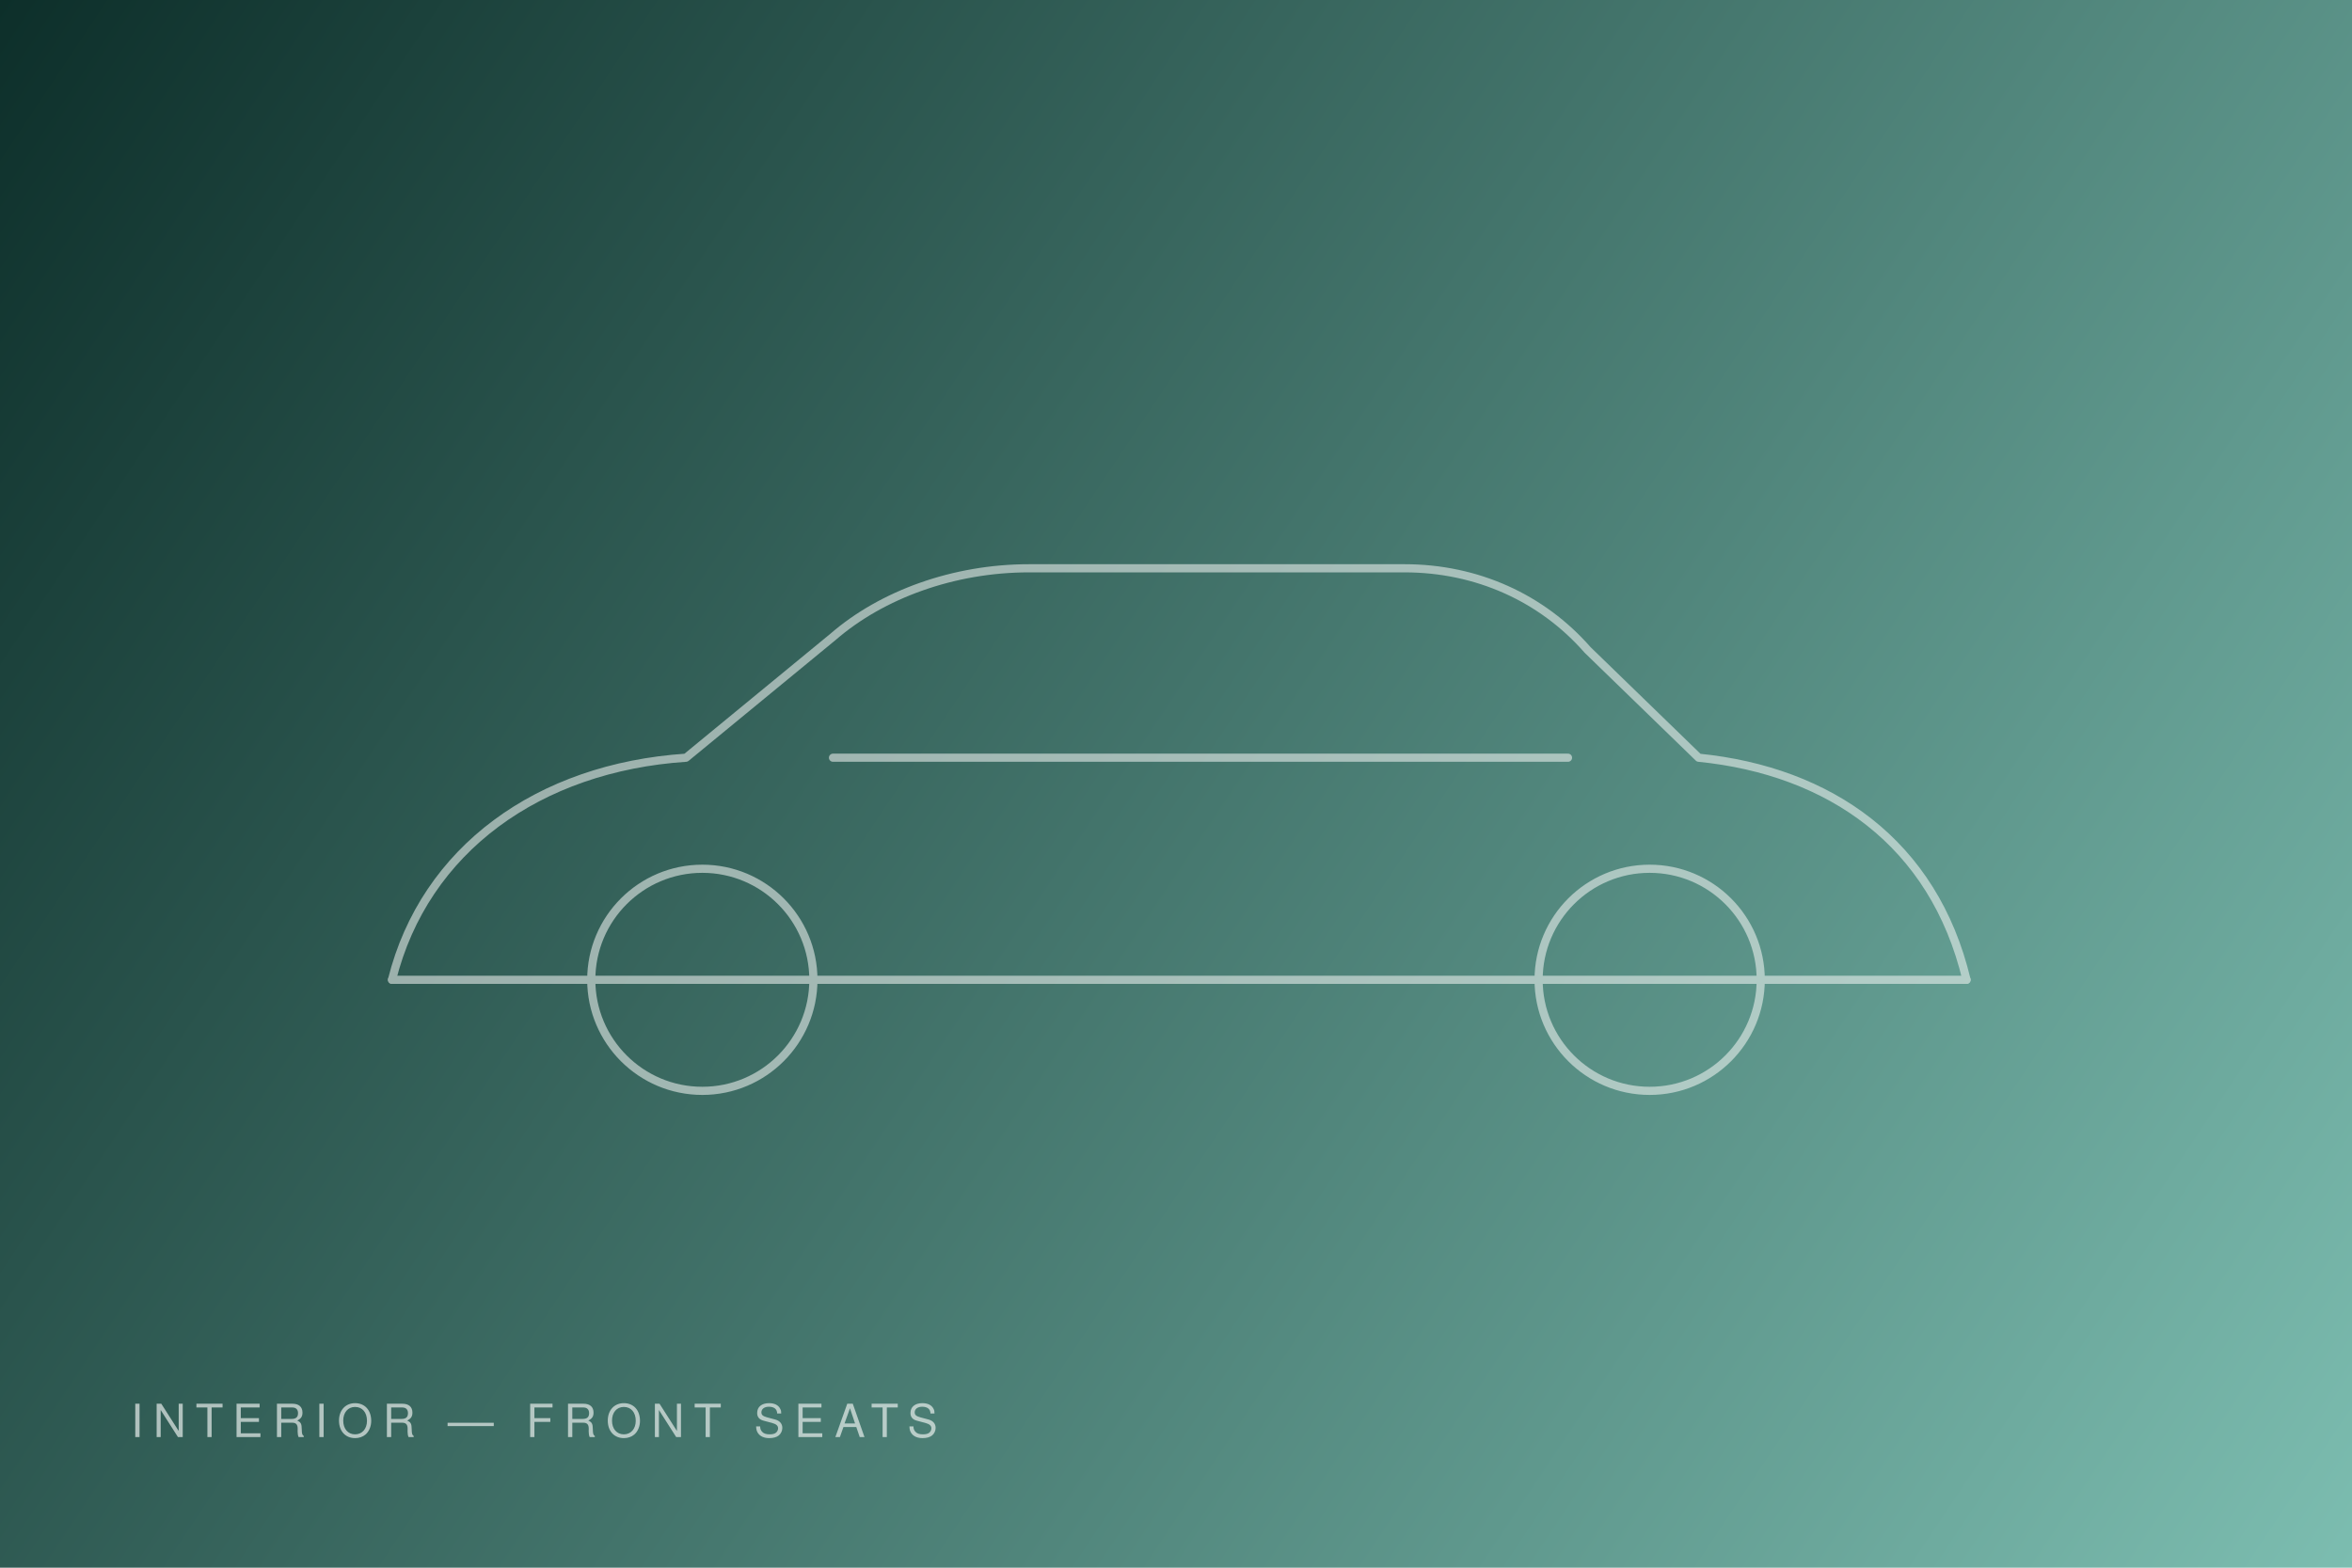
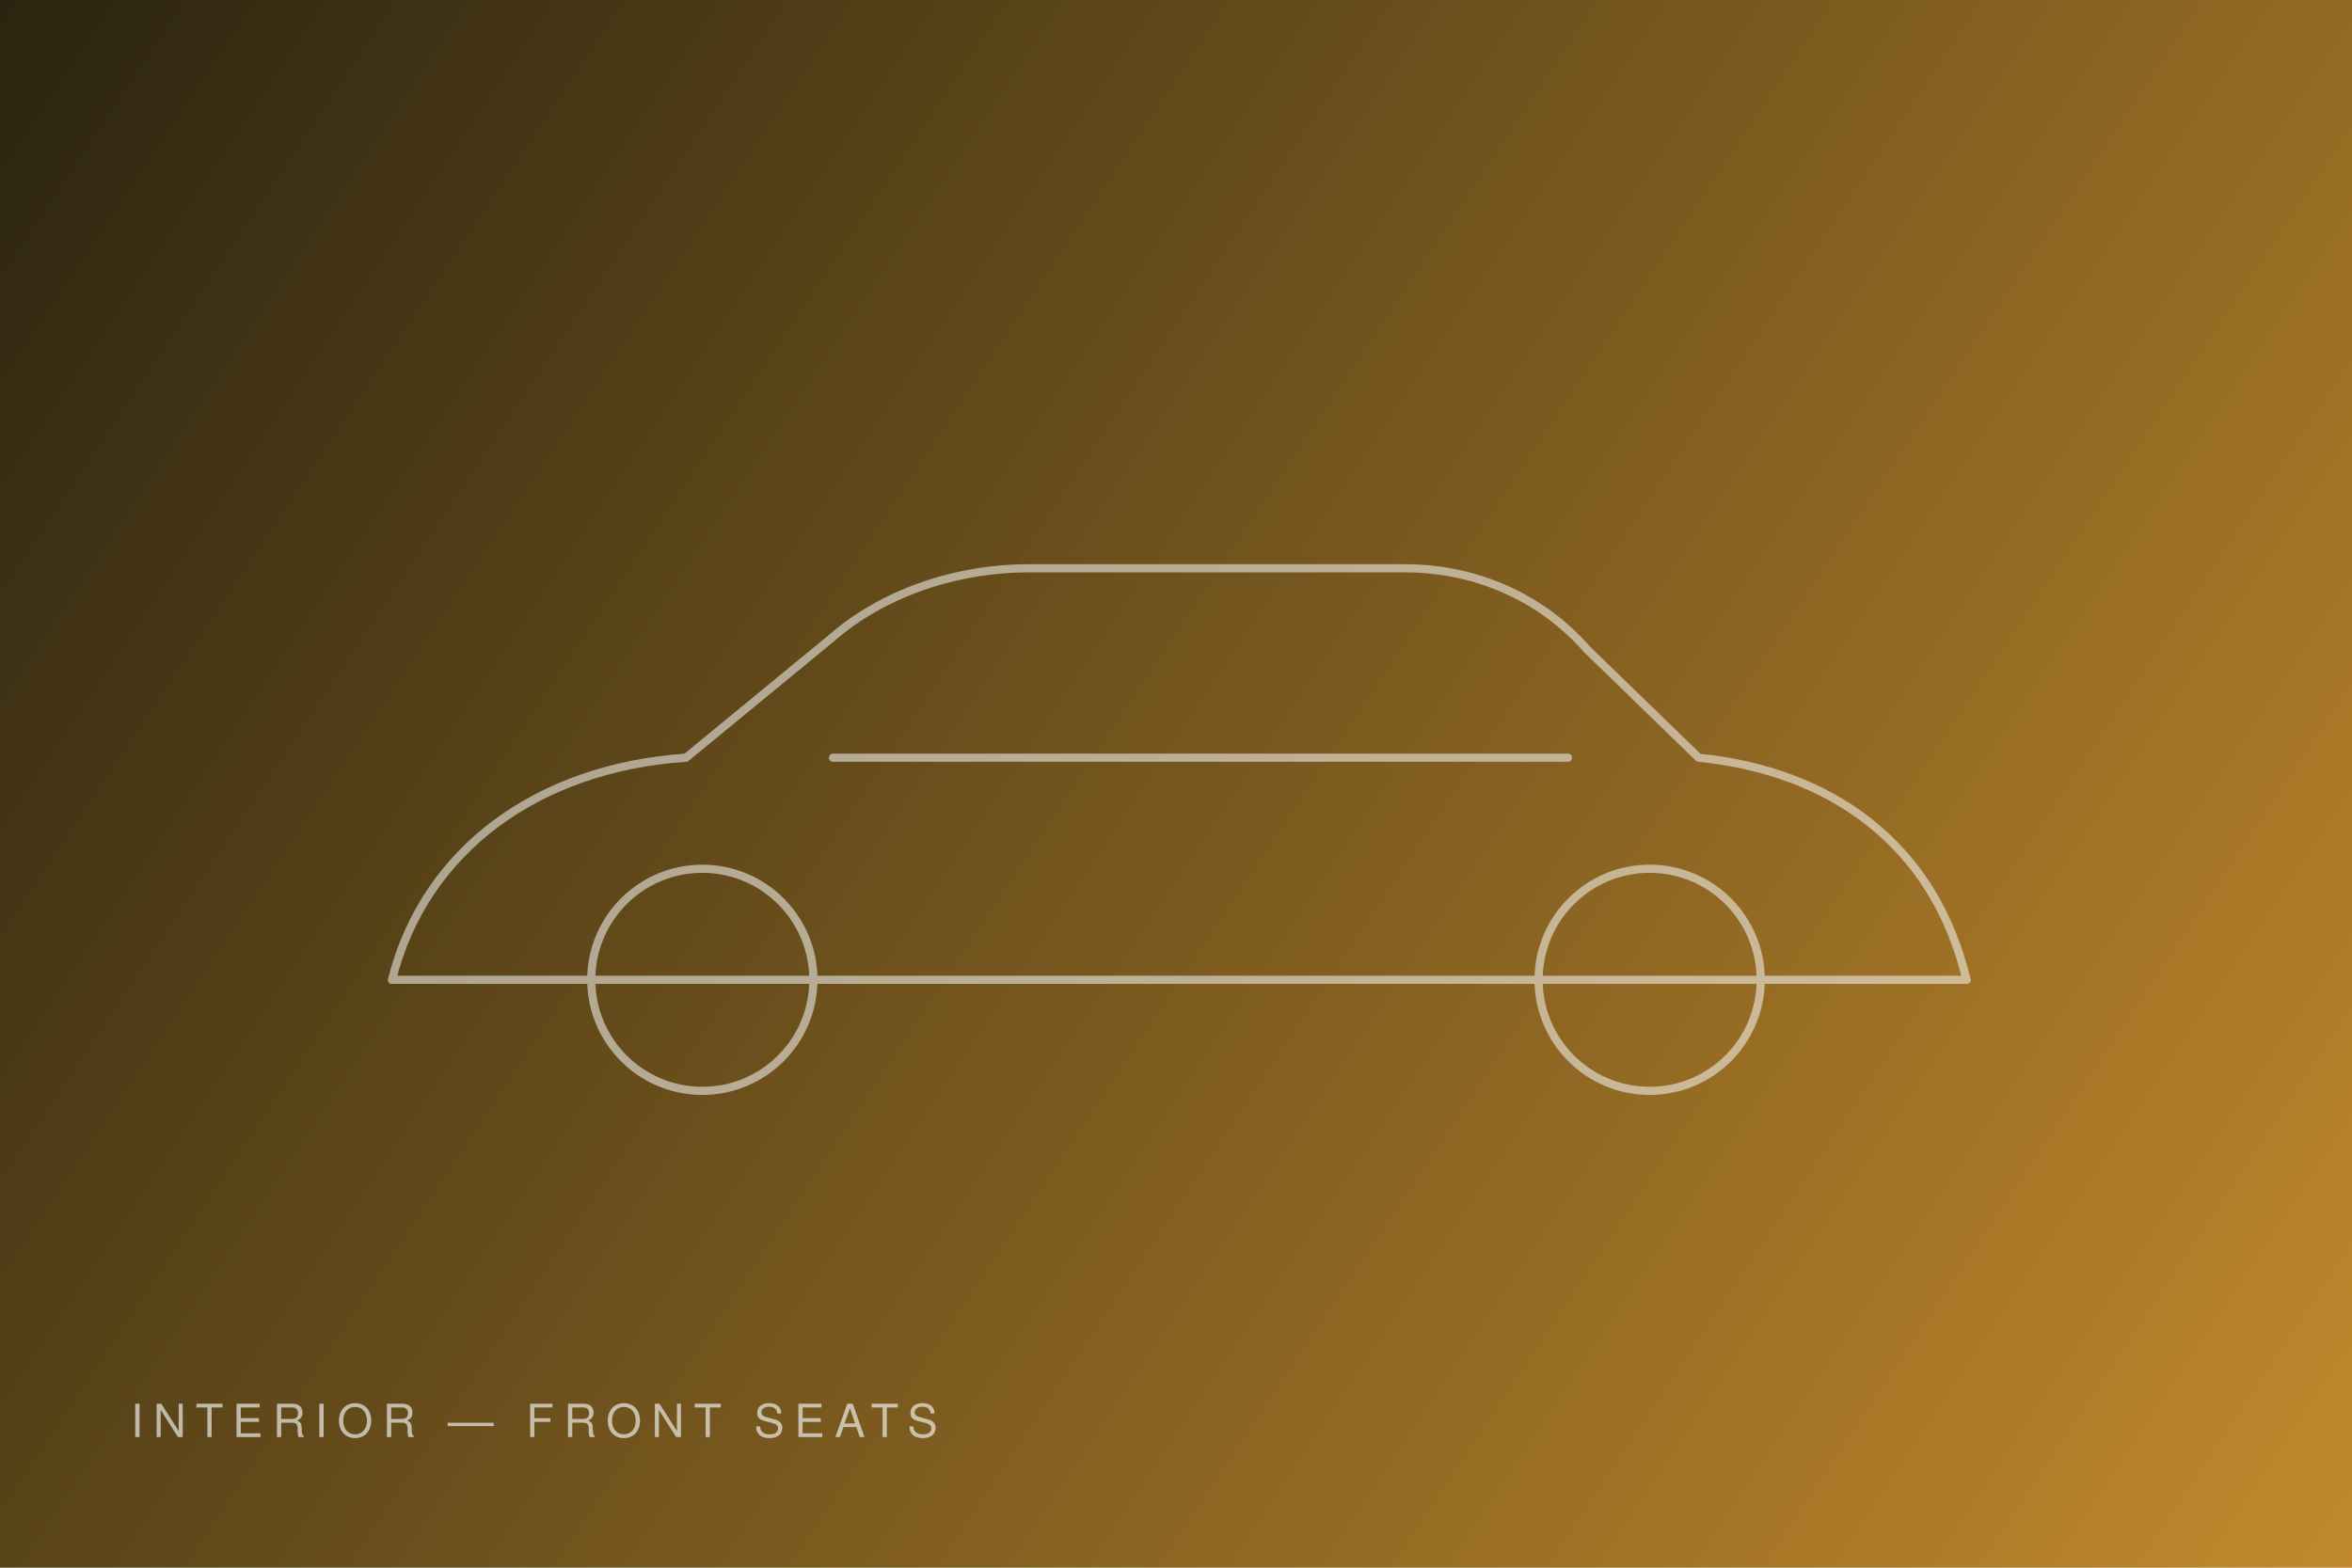
<svg xmlns="http://www.w3.org/2000/svg" width="1200" height="800" viewBox="0 0 720 480">
  <defs>
-     <linearGradient id="g63" x1="0" y1="0" x2="720" y2="480" gradientUnits="userSpaceOnUse">
-       <stop offset="0" stop-color="#0d2f2a" />
-       <stop offset="1" stop-color="#7cbdb0" />
+     <linearGradient id="g83" x1="0" y1="0" x2="720" y2="480" gradientUnits="userSpaceOnUse">
+       <stop offset="0" stop-color="#2b2410" />
+       <stop offset="1" stop-color="#c1892c" />
    </linearGradient>
  </defs>
-   <rect width="720" height="480" fill="url(#g63)" />
+   <rect width="720" height="480" fill="url(#g83)" />
  <g fill="none" stroke="#f5f7f6" stroke-width="2.5" stroke-linecap="round" stroke-linejoin="round" opacity="0.55">
    <path d="M120 300 C 130 260, 165 235, 210 232 L 255 195 C 270 182, 292 174, 315 174 L 430 174 C 452 174, 472 183, 486 199 L 520 232 C 560 236, 592 258, 602 300" />
    <line x1="120" y1="300" x2="602" y2="300" />
    <circle cx="215" cy="300" r="34" />
    <circle cx="505" cy="300" r="34" />
    <line x1="255" y1="232" x2="480" y2="232" />
  </g>
  <text x="40" y="440" font-family="Helvetica, Arial, sans-serif" font-size="14" letter-spacing="3" fill="#f5f7f6" opacity="0.65">INTERIOR — FRONT SEATS</text>
</svg>
